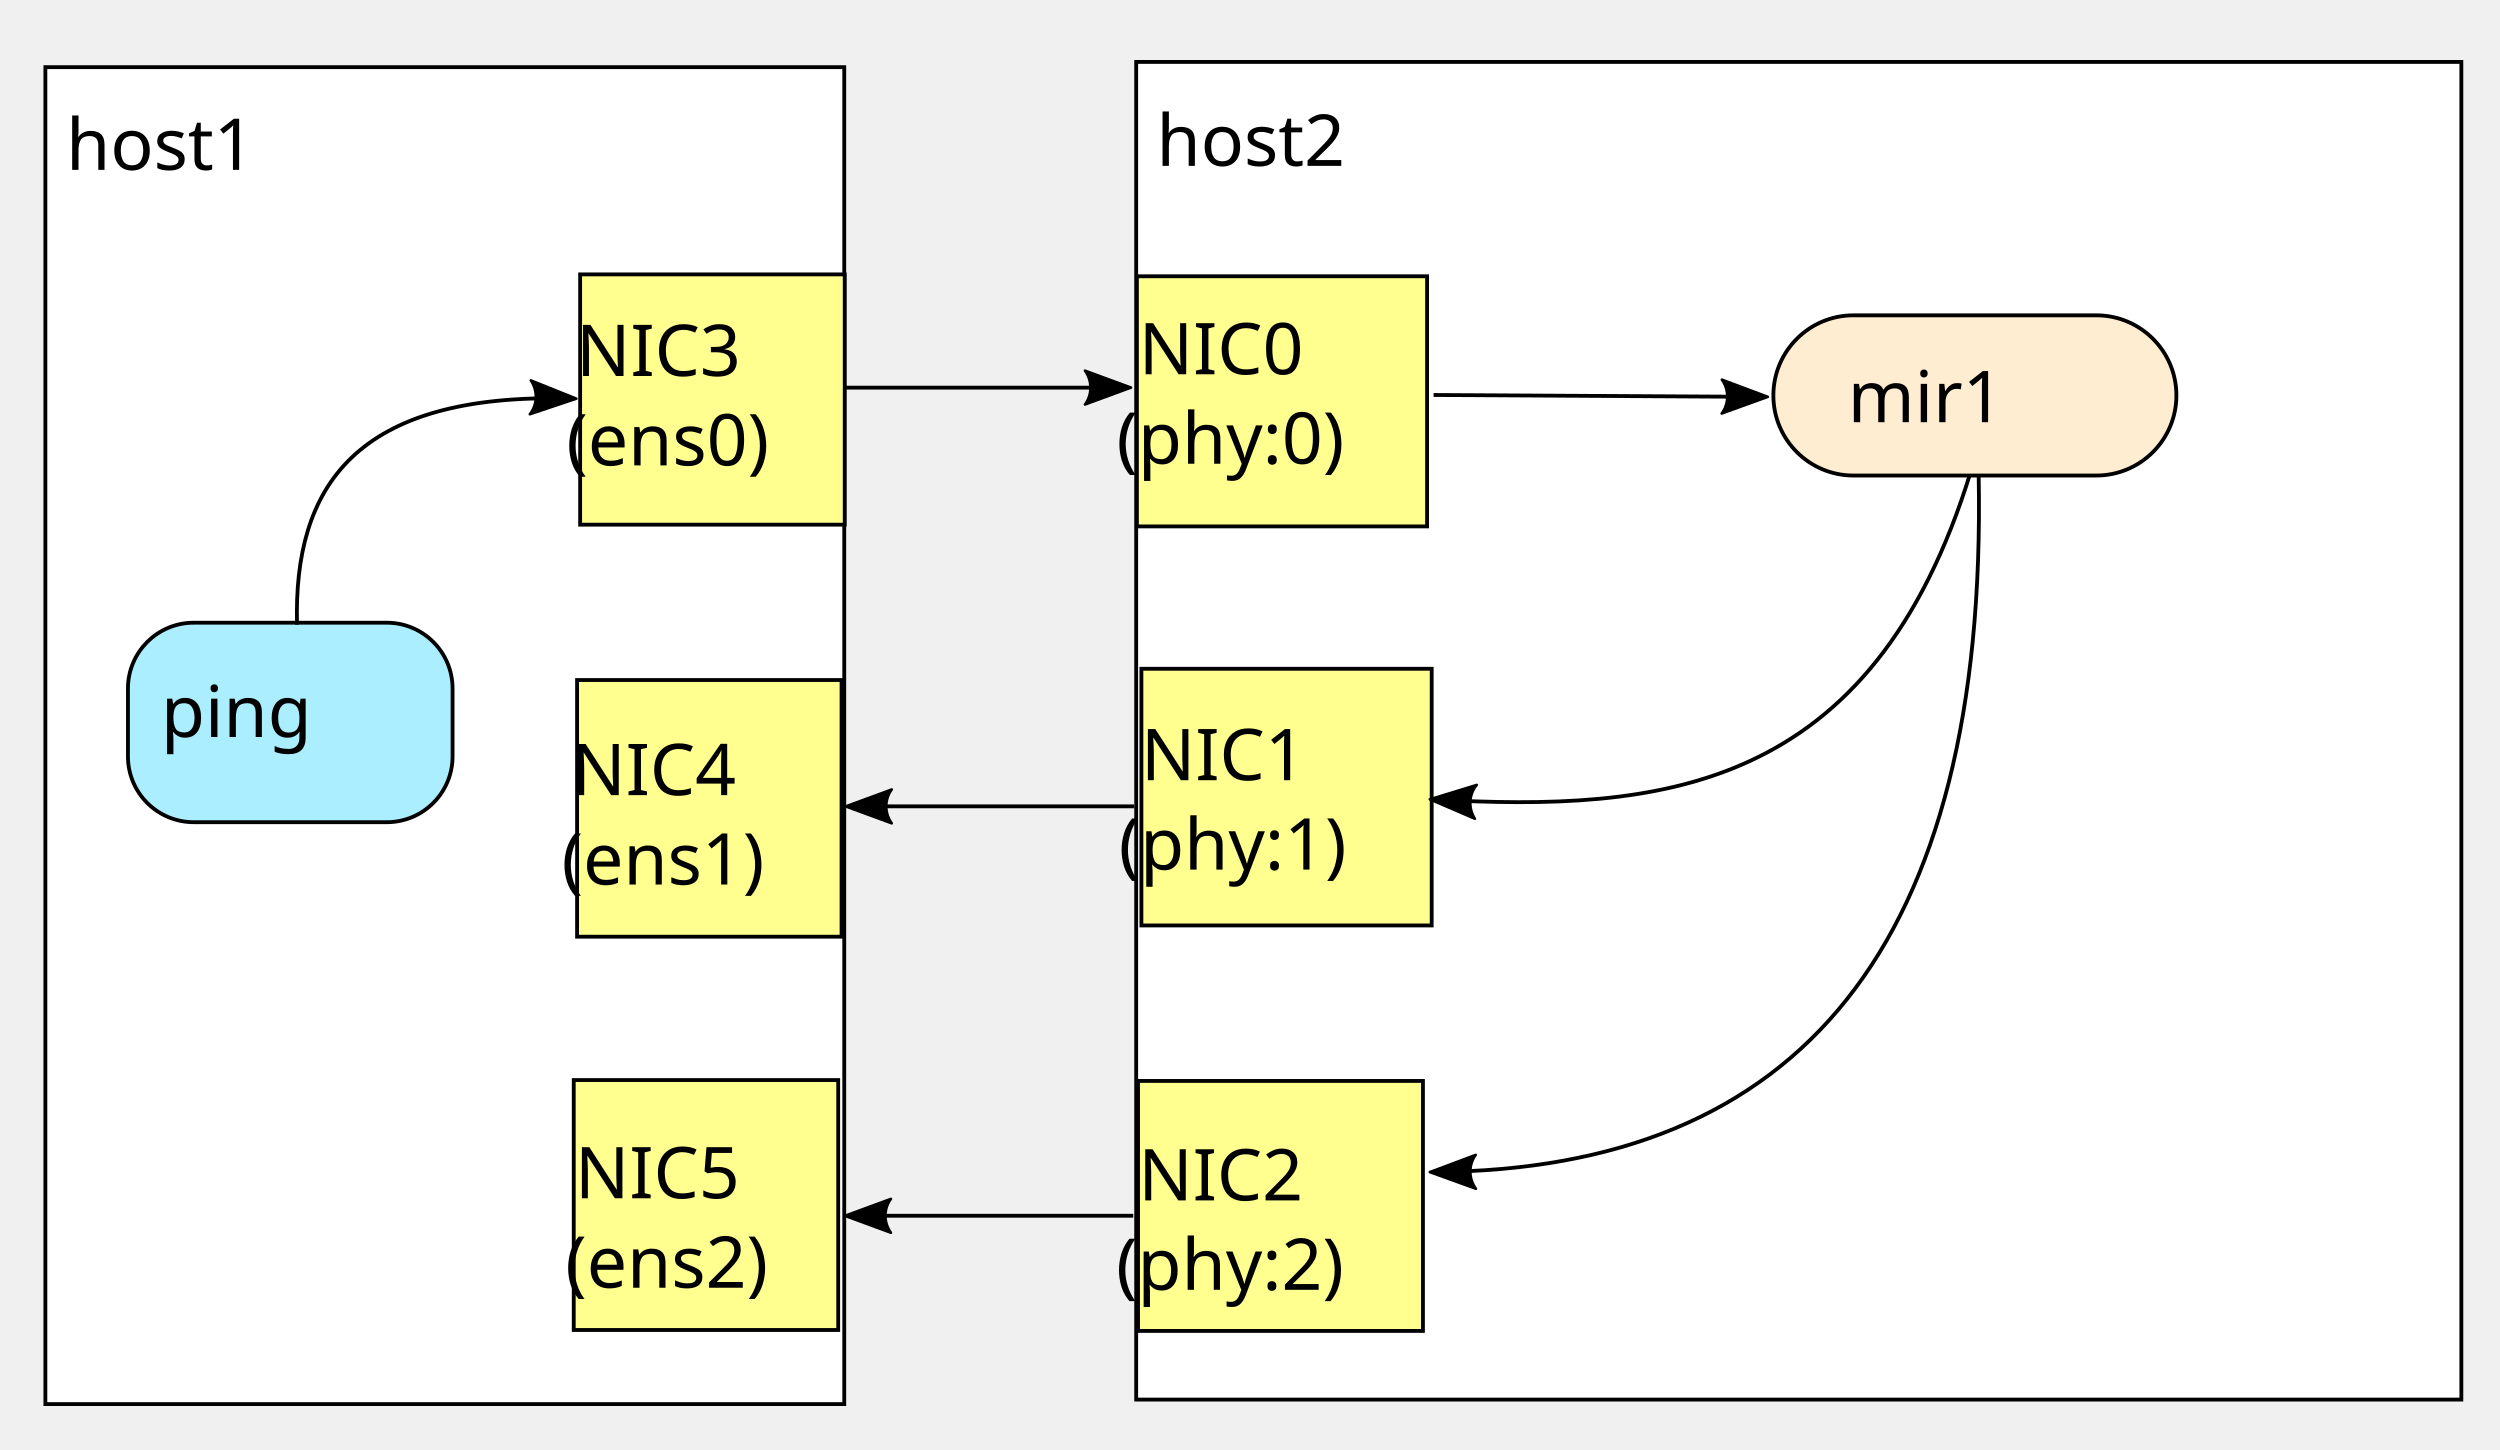
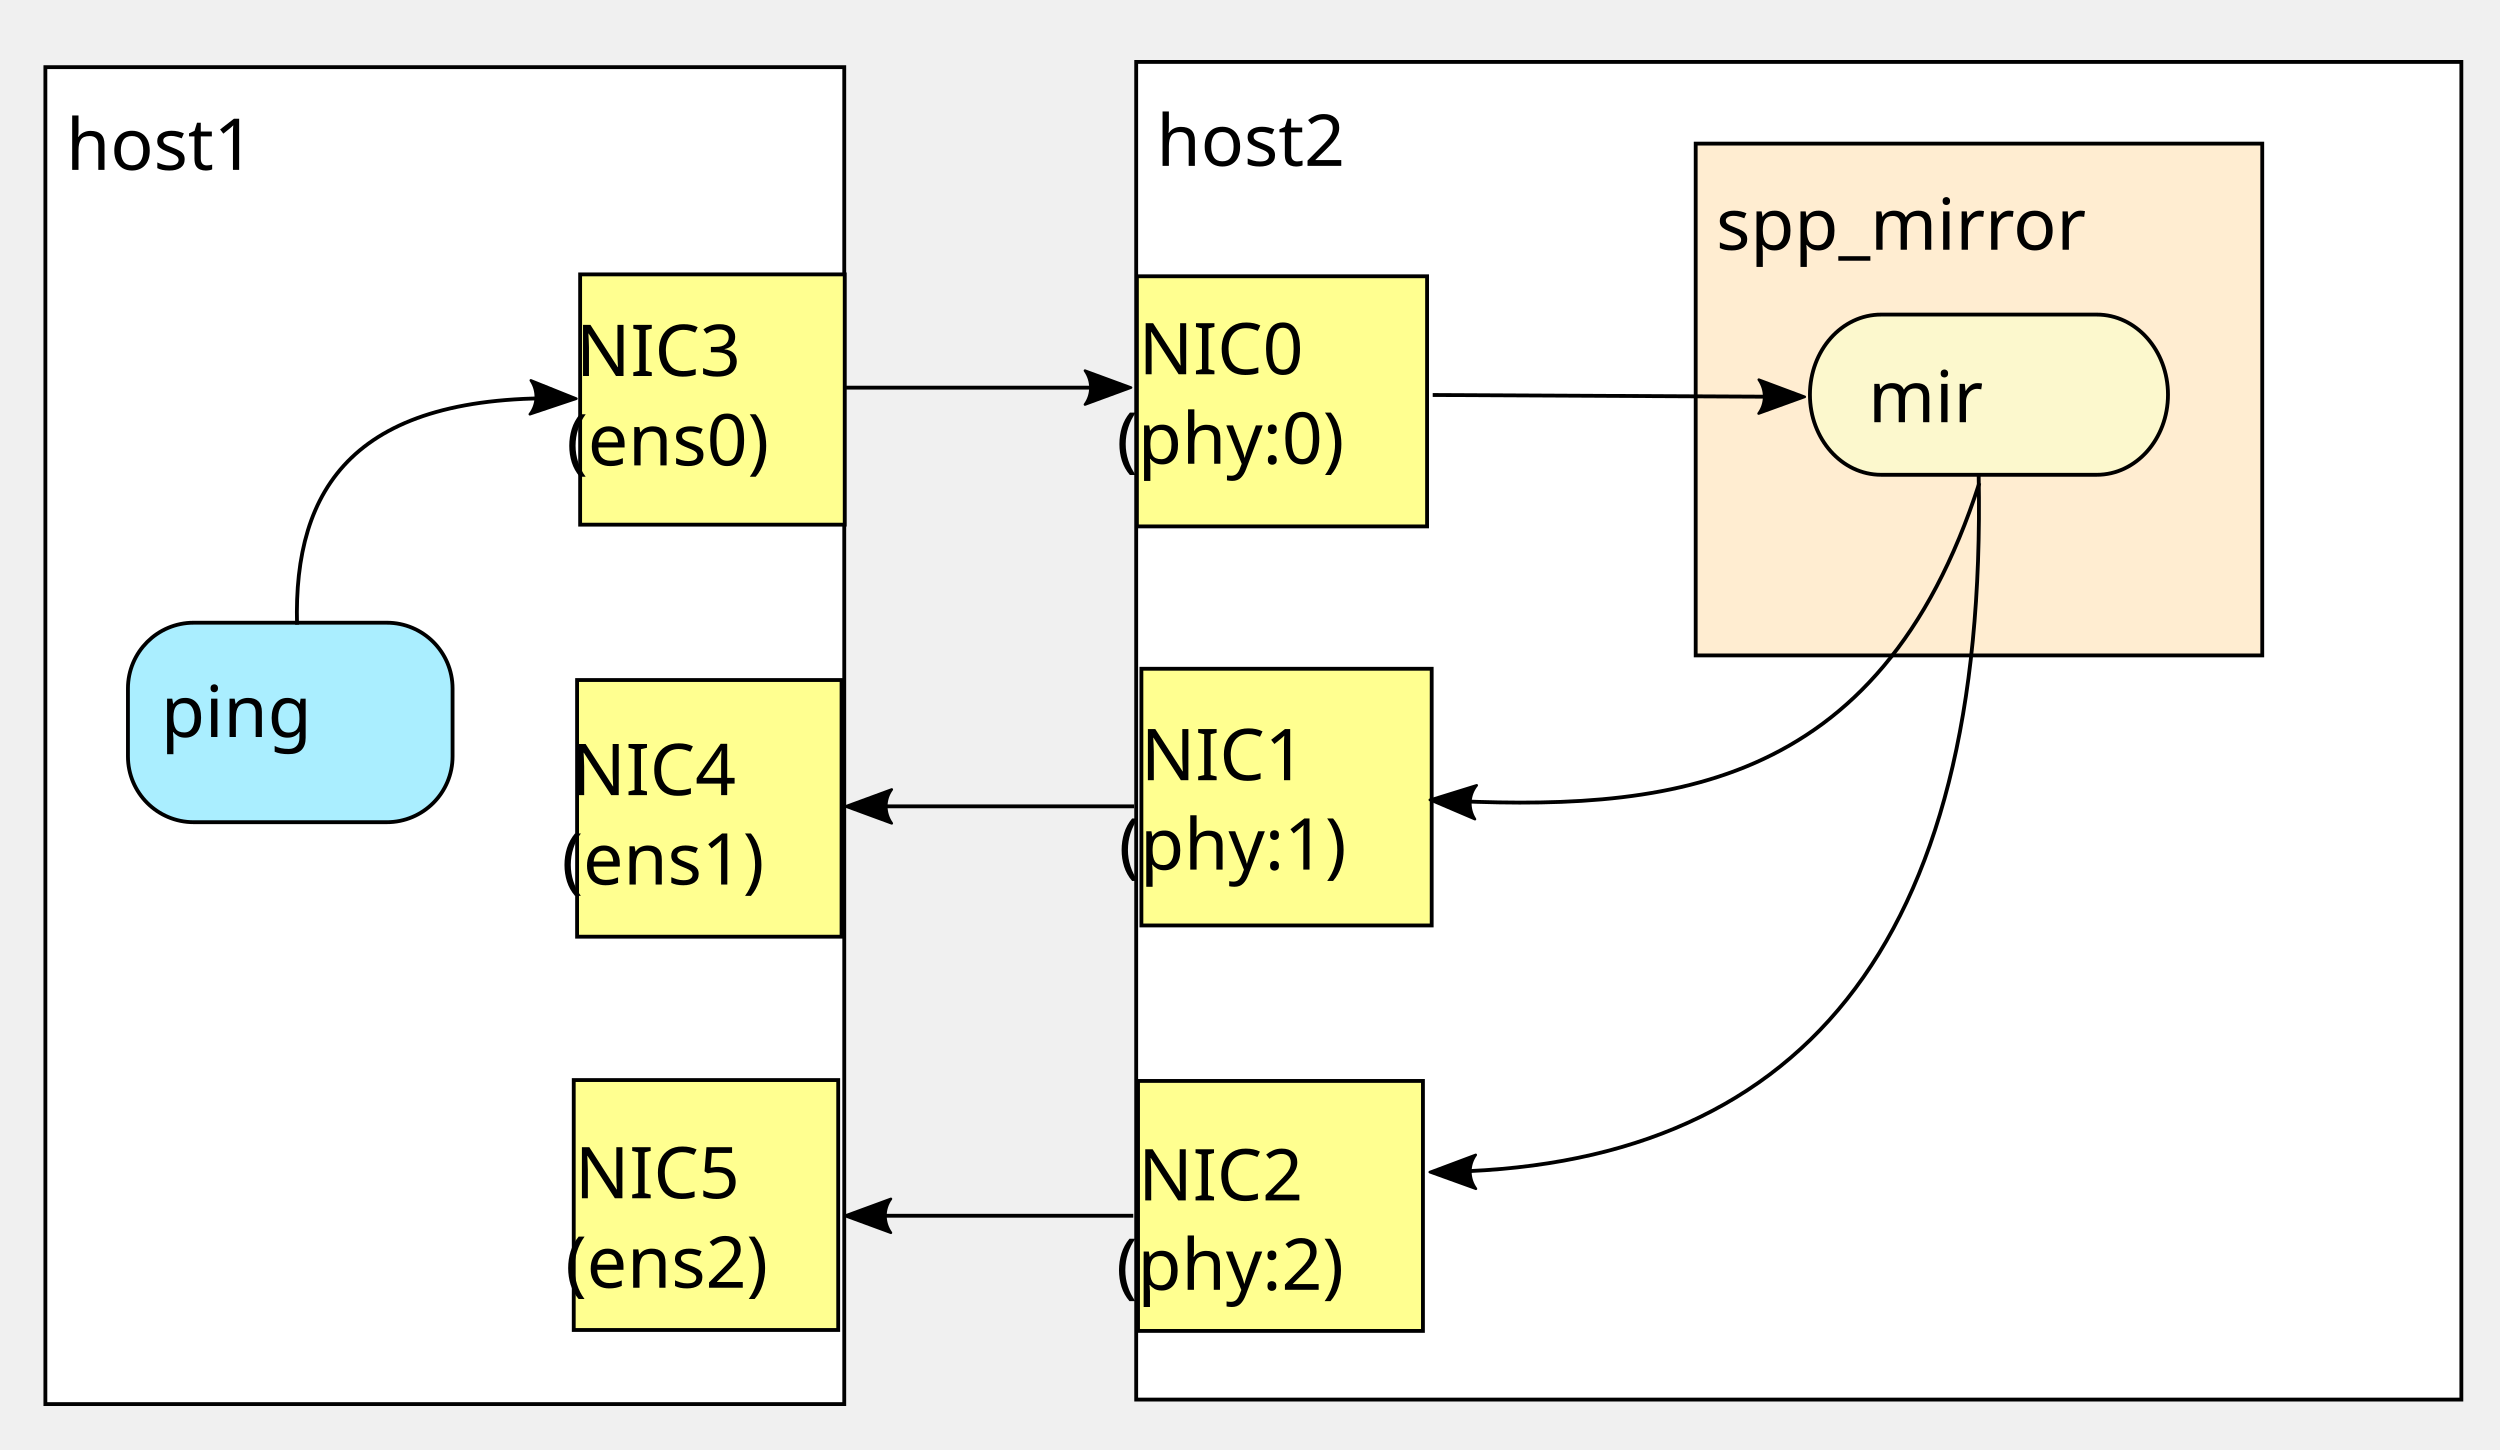
<svg xmlns="http://www.w3.org/2000/svg" width="172.579mm" height="100.059mm" viewBox="0 0 611.501 354.539" id="svg9270" version="1.1">
  <defs id="defs9272">
    <marker orient="auto" refY="0" refX="0" id="marker1305" style="overflow:visible">
      <path id="path1303" style="fill:#000000;fill-opacity:1;fill-rule:evenodd;stroke:#000000;stroke-width:0.625;stroke-linejoin:round;stroke-opacity:1" d="M 8.719,4.034 -2.207,0.016 8.719,-4.002 c -1.745,2.372 -1.735,5.617 -6e-7,8.035 z" transform="matrix(-1.1,0,0,-1.1,-1.1,0)" />
    </marker>
    <marker style="overflow:visible" id="marker1215" refX="0" refY="0" orient="auto">
      <path transform="matrix(-1.1,0,0,-1.1,-1.1,0)" d="M 8.719,4.034 -2.207,0.016 8.719,-4.002 c -1.745,2.372 -1.735,5.617 -6e-7,8.035 z" style="fill:#000000;fill-opacity:1;fill-rule:evenodd;stroke:#000000;stroke-width:0.625;stroke-linejoin:round;stroke-opacity:1" id="path1213" />
    </marker>
    <marker style="overflow:visible" id="marker1205" refX="0" refY="0" orient="auto">
      <path transform="matrix(-1.1,0,0,-1.1,-1.1,0)" d="M 8.719,4.034 -2.207,0.016 8.719,-4.002 c -1.745,2.372 -1.735,5.617 -6e-7,8.035 z" style="fill:#000000;fill-opacity:1;fill-rule:evenodd;stroke:#000000;stroke-width:0.625;stroke-linejoin:round;stroke-opacity:1" id="path1203" />
    </marker>
    <marker orient="auto" refY="0" refX="0" id="marker39317" style="overflow:visible">
      <path id="path39319" style="fill:#000000;fill-opacity:1;fill-rule:evenodd;stroke:#000000;stroke-width:0.625;stroke-linejoin:round;stroke-opacity:1" d="M 8.719,4.034 -2.207,0.016 8.719,-4.002 c -1.745,2.372 -1.735,5.617 -6e-7,8.035 z" transform="matrix(-1.1,0,0,-1.1,-1.1,0)" />
    </marker>
    <marker orient="auto" refY="0" refX="0" id="marker38983" style="overflow:visible">
      <path id="path38985" style="fill:#000000;fill-opacity:1;fill-rule:evenodd;stroke:#000000;stroke-width:0.625;stroke-linejoin:round;stroke-opacity:1" d="M 8.719,4.034 -2.207,0.016 8.719,-4.002 c -1.745,2.372 -1.735,5.617 -6e-7,8.035 z" transform="matrix(-1.1,0,0,-1.1,-1.1,0)" />
    </marker>
    <marker style="overflow:visible" id="marker17317" refX="0" refY="0" orient="auto">
      <path transform="matrix(-1.1,0,0,-1.1,-1.1,0)" d="M 8.719,4.034 -2.207,0.016 8.719,-4.002 c -1.745,2.372 -1.735,5.617 -6e-7,8.035 z" style="fill:#000000;fill-opacity:1;fill-rule:evenodd;stroke:#000000;stroke-width:0.625;stroke-linejoin:round;stroke-opacity:1" id="path17319" />
    </marker>
    <marker orient="auto" refY="0" refX="0" id="Arrow2Lstart" style="overflow:visible">
      <path id="path14207" style="fill:#000000;fill-opacity:1;fill-rule:evenodd;stroke:#000000;stroke-width:0.625;stroke-linejoin:round;stroke-opacity:1" d="M 8.719,4.034 -2.207,0.016 8.719,-4.002 c -1.745,2.372 -1.735,5.617 -6e-7,8.035 z" transform="matrix(1.1,0,0,1.1,1.1,0)" />
    </marker>
    <marker orient="auto" refY="0" refX="0" id="Arrow1Lend" style="overflow:visible">
      <path id="path14192" d="M 0,0 5,-5 -12.5,0 5,5 Z" style="fill:#000000;fill-opacity:1;fill-rule:evenodd;stroke:#000000;stroke-width:1pt;stroke-opacity:1" transform="matrix(-0.8,0,0,-0.8,-10,0)" />
    </marker>
    <marker style="overflow:visible" id="marker17317-5" refX="0" refY="0" orient="auto">
      <path transform="matrix(-1.1,0,0,-1.1,-1.1,0)" d="M 8.719,4.034 -2.207,0.016 8.719,-4.002 c -1.745,2.372 -1.735,5.617 -6e-7,8.035 z" style="fill:#000000;fill-opacity:1;fill-rule:evenodd;stroke:#000000;stroke-width:0.625;stroke-linejoin:round;stroke-opacity:1" id="path17319-1" />
    </marker>
    <marker style="overflow:visible" id="marker17317-5-3" refX="0" refY="0" orient="auto">
      <path transform="matrix(-1.1,0,0,-1.1,-1.1,0)" d="M 8.719,4.034 -2.207,0.016 8.719,-4.002 c -1.745,2.372 -1.735,5.617 -6e-7,8.035 z" style="fill:#000000;fill-opacity:1;fill-rule:evenodd;stroke:#000000;stroke-width:0.625;stroke-linejoin:round;stroke-opacity:1" id="path17319-1-5" />
    </marker>
  </defs>
  <g id="layer1" transform="translate(5.666694,-590.7396)" style="display:inline" />
+   <g id="layer3" transform="translate(5.666694,-282.4718)" />
  <g id="layer2" transform="translate(5.666694,-282.4718)">
    <rect style="opacity:1;fill:#ffffff;fill-opacity:1;stroke:#000000;stroke-width:0.938;stroke-miterlimit:4;stroke-dasharray:none;stroke-opacity:1" id="rect13751" width="324.134" height="327.192" x="272.247" y="297.617" />
    <rect style="opacity:1;fill:#ffffff;fill-opacity:1;stroke:#000000;stroke-width:0.937;stroke-miterlimit:4;stroke-dasharray:none;stroke-opacity:1" id="rect13753" width="195.406" height="327.014" x="5.432" y="298.898" />
    <rect style="opacity:1;fill:#ffff90;fill-opacity:1;stroke:#000000;stroke-width:0.937;stroke-miterlimit:4;stroke-dasharray:none;stroke-opacity:1" id="rect13781" width="64.718" height="61.217" x="136.235" y="349.587" />
    <path style="opacity:1;fill:#ffff90;fill-opacity:1;stroke:#000000;stroke-width:0.937;stroke-miterlimit:4;stroke-dasharray:none;stroke-opacity:1" d="m 135.489,480.196 0,-31.39 32.345,0 32.345,0 0,31.39 0,31.39 -32.345,0 -32.345,0 z" id="path13785" />
    <rect style="opacity:1;fill:#ffff90;fill-opacity:1;stroke:#000000;stroke-width:0.937;stroke-miterlimit:4;stroke-dasharray:none;stroke-opacity:1" id="rect13849" width="70.978" height="61.181" x="272.419" y="350.048" />
    <rect style="opacity:1;fill:#ffff90;fill-opacity:1;stroke:#000000;stroke-width:0.937;stroke-miterlimit:4;stroke-dasharray:none;stroke-opacity:1" id="rect13851" width="71.005" height="62.786" x="273.52" y="446.052" />
    <path style="opacity:1;fill:#ffff90;fill-opacity:1;stroke:#000000;stroke-width:0.937;stroke-miterlimit:4;stroke-dasharray:none;stroke-opacity:1" d="m 134.67,577.22 0,-30.566 32.345,0 32.345,0 0,30.566 0,30.566 -32.345,0 -32.345,0 z" id="path13785-8" />
    <rect style="opacity:1;fill:#ffff90;fill-opacity:1;stroke:#000000;stroke-width:0.937;stroke-miterlimit:4;stroke-dasharray:none;stroke-opacity:1" id="rect13851-2" width="69.688" height="61.144" x="272.697" y="546.869" />
-     <path style="fill:none;fill-rule:evenodd;stroke:#000000;stroke-width:0.937;stroke-linecap:butt;stroke-linejoin:miter;stroke-miterlimit:4;stroke-dasharray:none;stroke-opacity:1;marker-end:url(#marker17317-5)" d="m 476.46,397.583 c -24.189,79.151 -76.313,83.433 -131.145,80.457" id="path17255-4" />
-     <path style="fill:none;fill-rule:evenodd;stroke:#000000;stroke-width:0.937;stroke-linecap:butt;stroke-linejoin:miter;stroke-miterlimit:4;stroke-dasharray:none;stroke-opacity:1;marker-end:url(#marker17317-5-3)" d="M 478.319,398.867 C 480.467,513.885 434.484,568.583 345.305,569.146" id="path17255-4-4" />
  </g>
-   <g id="layer3" transform="translate(5.666694,-282.4718)" />
  <g id="layer6" transform="translate(5.666694,-282.4718)">
-     <rect style="opacity:1;fill:#ffedd1;fill-opacity:1;stroke:#000000;stroke-width:0.937;stroke-miterlimit:4;stroke-dasharray:none;stroke-opacity:1" id="rect13924" width="98.58" height="39.187" x="428.101" y="359.6" ry="19.593" rx="19.593" />
+     <rect style="opacity:1;fill:#ffedd1;fill-opacity:1;stroke:#000000;stroke-width:0.937;stroke-miterlimit:4;stroke-dasharray:none;stroke-opacity:1" id="rect13924" width="138.58" height="125.187" x="409.101" y="317.6" ry="21" rx="0" />
    <rect style="opacity:1;fill:#aaeeff;fill-opacity:1;stroke:#000000;stroke-width:0.937;stroke-miterlimit:4;stroke-dasharray:none;stroke-opacity:1" id="rect14176" width="79.402" height="48.796" x="25.629" y="434.786" ry="16.092" rx="16.092" />
+     <rect style="opacity:1;fill:#fcf8cd;fill-opacity:1;stroke:#000000;stroke-width:0.937;stroke-miterlimit:4;stroke-dasharray:none;stroke-opacity:1" id="rect13924-3" width="87.58" height="39.187" x="437.043" y="359.418" ry="19.593" rx="17.407" />
  </g>
  <g id="layer8" transform="translate(5.666694,-282.4718)">
    <path style="fill:none;fill-rule:evenodd;stroke:#000000;stroke-width:0.937;stroke-linecap:butt;stroke-linejoin:miter;stroke-miterlimit:4;stroke-dasharray:none;stroke-opacity:1;marker-end:url(#marker1205)" d="m 201.279,377.29 68.455,0" id="path17129" />
-     <path style="fill:none;fill-rule:evenodd;stroke:#000000;stroke-width:0.937;stroke-linecap:butt;stroke-linejoin:miter;stroke-miterlimit:4;stroke-dasharray:none;stroke-opacity:1;marker-end:url(#marker17317)" d="m 344.983,379.085 80.517,0.464" id="path17255" />
+     <path style="fill:none;fill-rule:evenodd;stroke:#000000;stroke-width:0.937;stroke-linecap:butt;stroke-linejoin:miter;stroke-miterlimit:4;stroke-dasharray:none;stroke-opacity:1;marker-end:url(#marker17317)" d="m 344.774,379.085 89.755,0.464" id="path17255" />
    <path style="fill:none;fill-rule:evenodd;stroke:#000000;stroke-width:0.937;stroke-linecap:butt;stroke-linejoin:miter;stroke-miterlimit:4;stroke-dasharray:none;stroke-opacity:1;marker-end:url(#marker1215)" d="m 271.529,579.845 -69.296,0" id="path23639" />
    <path style="fill:none;fill-rule:evenodd;stroke:#000000;stroke-width:0.937;stroke-linecap:butt;stroke-linejoin:miter;stroke-miterlimit:4;stroke-dasharray:none;stroke-opacity:1;marker-end:url(#marker39317)" d="m 271.734,479.702 -69.296,0" id="path23639-4" />
    <path style="fill:none;fill-rule:evenodd;stroke:#000000;stroke-width:0.937;stroke-linecap:butt;stroke-linejoin:miter;stroke-miterlimit:4;stroke-dasharray:none;stroke-opacity:1;marker-end:url(#marker1305)" d="m 66.986,435.259 c -0.878,-33.551 14.003,-56.848 67.08,-55.295" id="path17255-35" />
+     <path style="fill:none;fill-rule:evenodd;stroke:#000000;stroke-width:0.937;stroke-linecap:butt;stroke-linejoin:miter;stroke-miterlimit:4;stroke-dasharray:none;stroke-opacity:1;marker-end:url(#marker17317-5)" d="m 478.476,400.633 c -24.561,76.276 -77.486,80.403 -133.16,77.535" id="path17255-4" />
+     <path transform="translate(3.8275896e-8,-2.6534646e-6)" style="fill:none;fill-rule:evenodd;stroke:#000000;stroke-width:0.937;stroke-linecap:butt;stroke-linejoin:miter;stroke-miterlimit:4;stroke-dasharray:none;stroke-opacity:1;marker-end:url(#marker17317-5-3)" d="M 478.319,398.867 C 480.467,513.885 434.484,568.583 345.305,569.146" id="path17255-4-4" />
  </g>
  <g id="layer4" style="display:inline" transform="translate(5.666694,-282.4718)">
    <text xml:space="preserve" style="font-style:normal;font-variant:normal;font-weight:normal;font-stretch:normal;font-size:17.5px;line-height:0%;font-family:sans-serif;-inkscape-font-specification:'sans-serif, Normal';text-align:center;letter-spacing:0px;word-spacing:0px;writing-mode:lr-tb;text-anchor:middle;fill:#000000;fill-opacity:1;stroke:none;stroke-width:0.937;stroke-linecap:butt;stroke-linejoin:miter;stroke-miterlimit:4;stroke-dasharray:none;stroke-opacity:1" x="44.937" y="324.016" id="text13862">
      <tspan id="tspan13864" x="44.937" y="324.016" style="font-style:normal;font-variant:normal;font-weight:normal;font-stretch:normal;font-size:17.5px;line-height:1.25;font-family:sans-serif;-inkscape-font-specification:'sans-serif, Normal';text-align:center;writing-mode:lr-tb;text-anchor:middle;stroke-width:0.937;stroke-miterlimit:4;stroke-dasharray:none">host1</tspan>
    </text>
    <text xml:space="preserve" style="font-style:normal;font-variant:normal;font-weight:normal;font-stretch:normal;font-size:17.5px;line-height:0%;font-family:sans-serif;-inkscape-font-specification:'sans-serif, Normal';text-align:center;letter-spacing:0px;word-spacing:0px;writing-mode:lr-tb;text-anchor:middle;fill:#000000;fill-opacity:1;stroke:none;stroke-width:0.937;stroke-linecap:butt;stroke-linejoin:miter;stroke-miterlimit:4;stroke-dasharray:none;stroke-opacity:1" x="311.644" y="323.034" id="text13866">
      <tspan id="tspan13868" x="311.644" y="323.034" style="font-style:normal;font-variant:normal;font-weight:normal;font-stretch:normal;font-size:17.5px;line-height:1.25;font-family:sans-serif;-inkscape-font-specification:'sans-serif, Normal';text-align:center;writing-mode:lr-tb;text-anchor:middle;stroke-width:0.937;stroke-miterlimit:4;stroke-dasharray:none">host2</tspan>
    </text>
    <text xml:space="preserve" style="font-style:normal;font-variant:normal;font-weight:normal;font-stretch:normal;font-size:17.5px;line-height:0%;font-family:sans-serif;-inkscape-font-specification:'sans-serif, Normal';text-align:center;letter-spacing:0px;word-spacing:0px;writing-mode:lr-tb;text-anchor:middle;fill:#000000;fill-opacity:1;stroke:none;stroke-width:0.937;stroke-linecap:butt;stroke-linejoin:miter;stroke-miterlimit:4;stroke-dasharray:none;stroke-opacity:1" x="169.036" y="374.434" id="text13870">
      <tspan id="tspan13872" x="169.036" y="374.434" style="font-style:normal;font-variant:normal;font-weight:normal;font-stretch:normal;font-size:17.5px;line-height:1.25;font-family:sans-serif;-inkscape-font-specification:'sans-serif, Normal';text-align:center;writing-mode:lr-tb;text-anchor:middle;stroke-width:0.937;stroke-miterlimit:4;stroke-dasharray:none"> NIC3</tspan>
      <tspan x="169.036" y="396.309" style="font-style:normal;font-variant:normal;font-weight:normal;font-stretch:normal;font-size:17.5px;line-height:1.25;font-family:sans-serif;-inkscape-font-specification:'sans-serif, Normal';text-align:center;writing-mode:lr-tb;text-anchor:middle;stroke-width:0.937;stroke-miterlimit:4;stroke-dasharray:none" id="tspan79">(ens0)</tspan>
    </text>
    <text xml:space="preserve" style="font-style:normal;font-variant:normal;font-weight:normal;font-stretch:normal;font-size:17.5px;line-height:0%;font-family:sans-serif;-inkscape-font-specification:'sans-serif, Normal';text-align:center;letter-spacing:0px;word-spacing:0px;writing-mode:lr-tb;text-anchor:middle;fill:#000000;fill-opacity:1;stroke:none;stroke-width:0.937;stroke-linecap:butt;stroke-linejoin:miter;stroke-miterlimit:4;stroke-dasharray:none;stroke-opacity:1" x="167.864" y="476.96" id="text13874">
      <tspan id="tspan13876" x="167.864" y="476.96" style="font-style:normal;font-variant:normal;font-weight:normal;font-stretch:normal;font-size:17.5px;line-height:1.25;font-family:sans-serif;-inkscape-font-specification:'sans-serif, Normal';text-align:center;writing-mode:lr-tb;text-anchor:middle;stroke-width:0.937;stroke-miterlimit:4;stroke-dasharray:none"> NIC4</tspan>
      <tspan x="167.864" y="498.835" style="font-style:normal;font-variant:normal;font-weight:normal;font-stretch:normal;font-size:17.5px;line-height:1.25;font-family:sans-serif;-inkscape-font-specification:'sans-serif, Normal';text-align:center;writing-mode:lr-tb;text-anchor:middle;stroke-width:0.937;stroke-miterlimit:4;stroke-dasharray:none" id="tspan81">(ens1)</tspan>
    </text>
    <text xml:space="preserve" style="font-style:normal;font-variant:normal;font-weight:normal;font-stretch:normal;font-size:17.5px;line-height:0%;font-family:sans-serif;-inkscape-font-specification:'sans-serif, Normal';text-align:center;letter-spacing:0px;word-spacing:0px;writing-mode:lr-tb;text-anchor:middle;fill:#000000;fill-opacity:1;stroke:none;stroke-width:0.937;stroke-linecap:butt;stroke-linejoin:miter;stroke-miterlimit:4;stroke-dasharray:none;stroke-opacity:1" x="306.661" y="374.023" id="text13878">
      <tspan id="tspan948" style="font-style:normal;font-variant:normal;font-weight:normal;font-stretch:normal;font-size:17.5px;line-height:1.25;font-family:sans-serif;-inkscape-font-specification:'sans-serif, Normal';text-align:center;writing-mode:lr-tb;text-anchor:middle;stroke-width:0.937;stroke-miterlimit:4;stroke-dasharray:none" x="306.661" y="374.023"> NIC0</tspan>
      <tspan id="tspan950" style="font-style:normal;font-variant:normal;font-weight:normal;font-stretch:normal;font-size:17.5px;line-height:1.25;font-family:sans-serif;-inkscape-font-specification:'sans-serif, Normal';text-align:center;writing-mode:lr-tb;text-anchor:middle;stroke-width:0.937;stroke-miterlimit:4;stroke-dasharray:none" x="306.661" y="395.898">(phy:0)</tspan>
    </text>
    <text xml:space="preserve" style="font-style:normal;font-variant:normal;font-weight:normal;font-stretch:normal;font-size:17.5px;line-height:0%;font-family:sans-serif;-inkscape-font-specification:'sans-serif, Normal';text-align:center;letter-spacing:0px;word-spacing:0px;writing-mode:lr-tb;text-anchor:middle;fill:#000000;fill-opacity:1;stroke:none;stroke-width:0.937;stroke-linecap:butt;stroke-linejoin:miter;stroke-miterlimit:4;stroke-dasharray:none;stroke-opacity:1" x="307.203" y="473.299" id="text13882">
      <tspan id="tspan952" style="font-style:normal;font-variant:normal;font-weight:normal;font-stretch:normal;font-size:17.5px;line-height:1.25;font-family:sans-serif;-inkscape-font-specification:'sans-serif, Normal';text-align:center;writing-mode:lr-tb;text-anchor:middle;stroke-width:0.937;stroke-miterlimit:4;stroke-dasharray:none" x="307.203" y="473.299"> NIC1</tspan>
      <tspan id="tspan954" style="font-style:normal;font-variant:normal;font-weight:normal;font-stretch:normal;font-size:17.5px;line-height:1.25;font-family:sans-serif;-inkscape-font-specification:'sans-serif, Normal';text-align:center;writing-mode:lr-tb;text-anchor:middle;stroke-width:0.937;stroke-miterlimit:4;stroke-dasharray:none" x="307.203" y="495.174">(phy:1)</tspan>
    </text>
    <text xml:space="preserve" style="font-style:normal;font-variant:normal;font-weight:normal;font-stretch:normal;font-size:17.5px;line-height:0%;font-family:sans-serif;-inkscape-font-specification:'sans-serif, Normal';text-align:center;letter-spacing:0px;word-spacing:0px;writing-mode:lr-tb;text-anchor:middle;fill:#000000;fill-opacity:1;stroke:none;stroke-width:0.937;stroke-linecap:butt;stroke-linejoin:miter;stroke-miterlimit:4;stroke-dasharray:none;stroke-opacity:1" x="306.562" y="576.089" id="text13870-2">
      <tspan id="tspan956" style="font-style:normal;font-variant:normal;font-weight:normal;font-stretch:normal;font-size:17.5px;line-height:1.25;font-family:sans-serif;-inkscape-font-specification:'sans-serif, Normal';text-align:center;writing-mode:lr-tb;text-anchor:middle;stroke-width:0.937;stroke-miterlimit:4;stroke-dasharray:none" x="306.562" y="576.089"> NIC2</tspan>
      <tspan id="tspan958" style="font-style:normal;font-variant:normal;font-weight:normal;font-stretch:normal;font-size:17.5px;line-height:1.25;font-family:sans-serif;-inkscape-font-specification:'sans-serif, Normal';text-align:center;writing-mode:lr-tb;text-anchor:middle;stroke-width:0.937;stroke-miterlimit:4;stroke-dasharray:none" x="306.562" y="597.964">(phy:2)</tspan>
    </text>
    <text xml:space="preserve" style="font-style:normal;font-variant:normal;font-weight:normal;font-stretch:normal;font-size:17.5px;line-height:0%;font-family:sans-serif;-inkscape-font-specification:'sans-serif, Normal';text-align:center;letter-spacing:0px;word-spacing:0px;writing-mode:lr-tb;text-anchor:middle;display:inline;fill:#000000;fill-opacity:1;stroke:none;stroke-width:0.937;stroke-linecap:butt;stroke-linejoin:miter;stroke-miterlimit:4;stroke-dasharray:none;stroke-opacity:1" x="168.765" y="575.573" id="text13874-7">
      <tspan id="tspan13876-8" x="168.765" y="575.573" style="font-style:normal;font-variant:normal;font-weight:normal;font-stretch:normal;font-size:17.5px;line-height:1.25;font-family:sans-serif;-inkscape-font-specification:'sans-serif, Normal';text-align:center;writing-mode:lr-tb;text-anchor:middle;stroke-width:0.937;stroke-miterlimit:4;stroke-dasharray:none"> NIC5</tspan>
      <tspan x="168.765" y="597.448" style="font-style:normal;font-variant:normal;font-weight:normal;font-stretch:normal;font-size:17.5px;line-height:1.25;font-family:sans-serif;-inkscape-font-specification:'sans-serif, Normal';text-align:center;writing-mode:lr-tb;text-anchor:middle;stroke-width:0.937;stroke-miterlimit:4;stroke-dasharray:none" id="tspan83">(ens2)</tspan>
    </text>
  </g>
  <g id="layer5" transform="translate(5.666694,-282.4718)" />
  <g id="layer7" transform="translate(5.666694,-282.4718)">
    <text xml:space="preserve" style="font-style:normal;font-variant:normal;font-weight:normal;font-stretch:normal;font-size:17.5px;line-height:0%;font-family:sans-serif;-inkscape-font-specification:'sans-serif, Normal';text-align:center;letter-spacing:0px;word-spacing:0px;writing-mode:lr-tb;text-anchor:middle;fill:#000000;fill-opacity:1;stroke:none;stroke-width:0.937;stroke-linecap:butt;stroke-linejoin:miter;stroke-miterlimit:4;stroke-dasharray:none;stroke-opacity:1" x="476.732" y="385.737" id="text13998">
-       <tspan id="tspan944" x="476.732" y="385.737" style="font-style:normal;font-variant:normal;font-weight:normal;font-stretch:normal;font-size:17.5px;line-height:1.25;font-family:sans-serif;-inkscape-font-specification:'sans-serif, Normal';text-align:center;writing-mode:lr-tb;text-anchor:middle;stroke-width:0.937;stroke-miterlimit:4;stroke-dasharray:none">mir1</tspan>
+       <tspan id="tspan944" x="476.732" y="385.737" style="font-style:normal;font-variant:normal;font-weight:normal;font-stretch:normal;font-size:17.5px;line-height:1.25;font-family:sans-serif;-inkscape-font-specification:'sans-serif, Normal';text-align:center;writing-mode:lr-tb;text-anchor:middle;stroke-width:0.937;stroke-miterlimit:4;stroke-dasharray:none">mir</tspan>
    </text>
    <text xml:space="preserve" style="font-style:normal;font-variant:normal;font-weight:normal;font-stretch:normal;font-size:17.5px;line-height:0%;font-family:sans-serif;-inkscape-font-specification:'sans-serif, Normal';text-align:center;letter-spacing:0px;word-spacing:0px;writing-mode:lr-tb;text-anchor:middle;fill:#000000;fill-opacity:1;stroke:none;stroke-width:0.937;stroke-linecap:butt;stroke-linejoin:miter;stroke-miterlimit:4;stroke-dasharray:none;stroke-opacity:1" x="63.522" y="462.74" id="text14034">
      <tspan x="63.522" y="462.74" id="tspan14038" style="font-style:normal;font-variant:normal;font-weight:normal;font-stretch:normal;font-size:17.5px;line-height:1.25;font-family:sans-serif;-inkscape-font-specification:'sans-serif, Normal';text-align:center;writing-mode:lr-tb;text-anchor:middle;stroke-width:0.937;stroke-miterlimit:4;stroke-dasharray:none">ping</tspan>
    </text>
+     <text xml:space="preserve" style="font-style:normal;font-variant:normal;font-weight:normal;font-stretch:normal;font-size:17.5px;line-height:0%;font-family:sans-serif;-inkscape-font-specification:'sans-serif, Normal';text-align:center;letter-spacing:0px;word-spacing:0px;writing-mode:lr-tb;text-anchor:middle;fill:#000000;fill-opacity:1;stroke:none;stroke-width:0.937;stroke-linecap:butt;stroke-linejoin:miter;stroke-miterlimit:4;stroke-dasharray:none;stroke-opacity:1" x="470.717" y="343.561" id="text13998-8">
+       <tspan id="tspan944-8" x="470.717" y="343.561" style="font-style:normal;font-variant:normal;font-weight:normal;font-stretch:normal;font-size:17.5px;line-height:1.25;font-family:sans-serif;-inkscape-font-specification:'sans-serif, Normal';text-align:center;writing-mode:lr-tb;text-anchor:middle;stroke-width:0.937;stroke-miterlimit:4;stroke-dasharray:none">spp_mirror</tspan>
+     </text>
  </g>
</svg>
